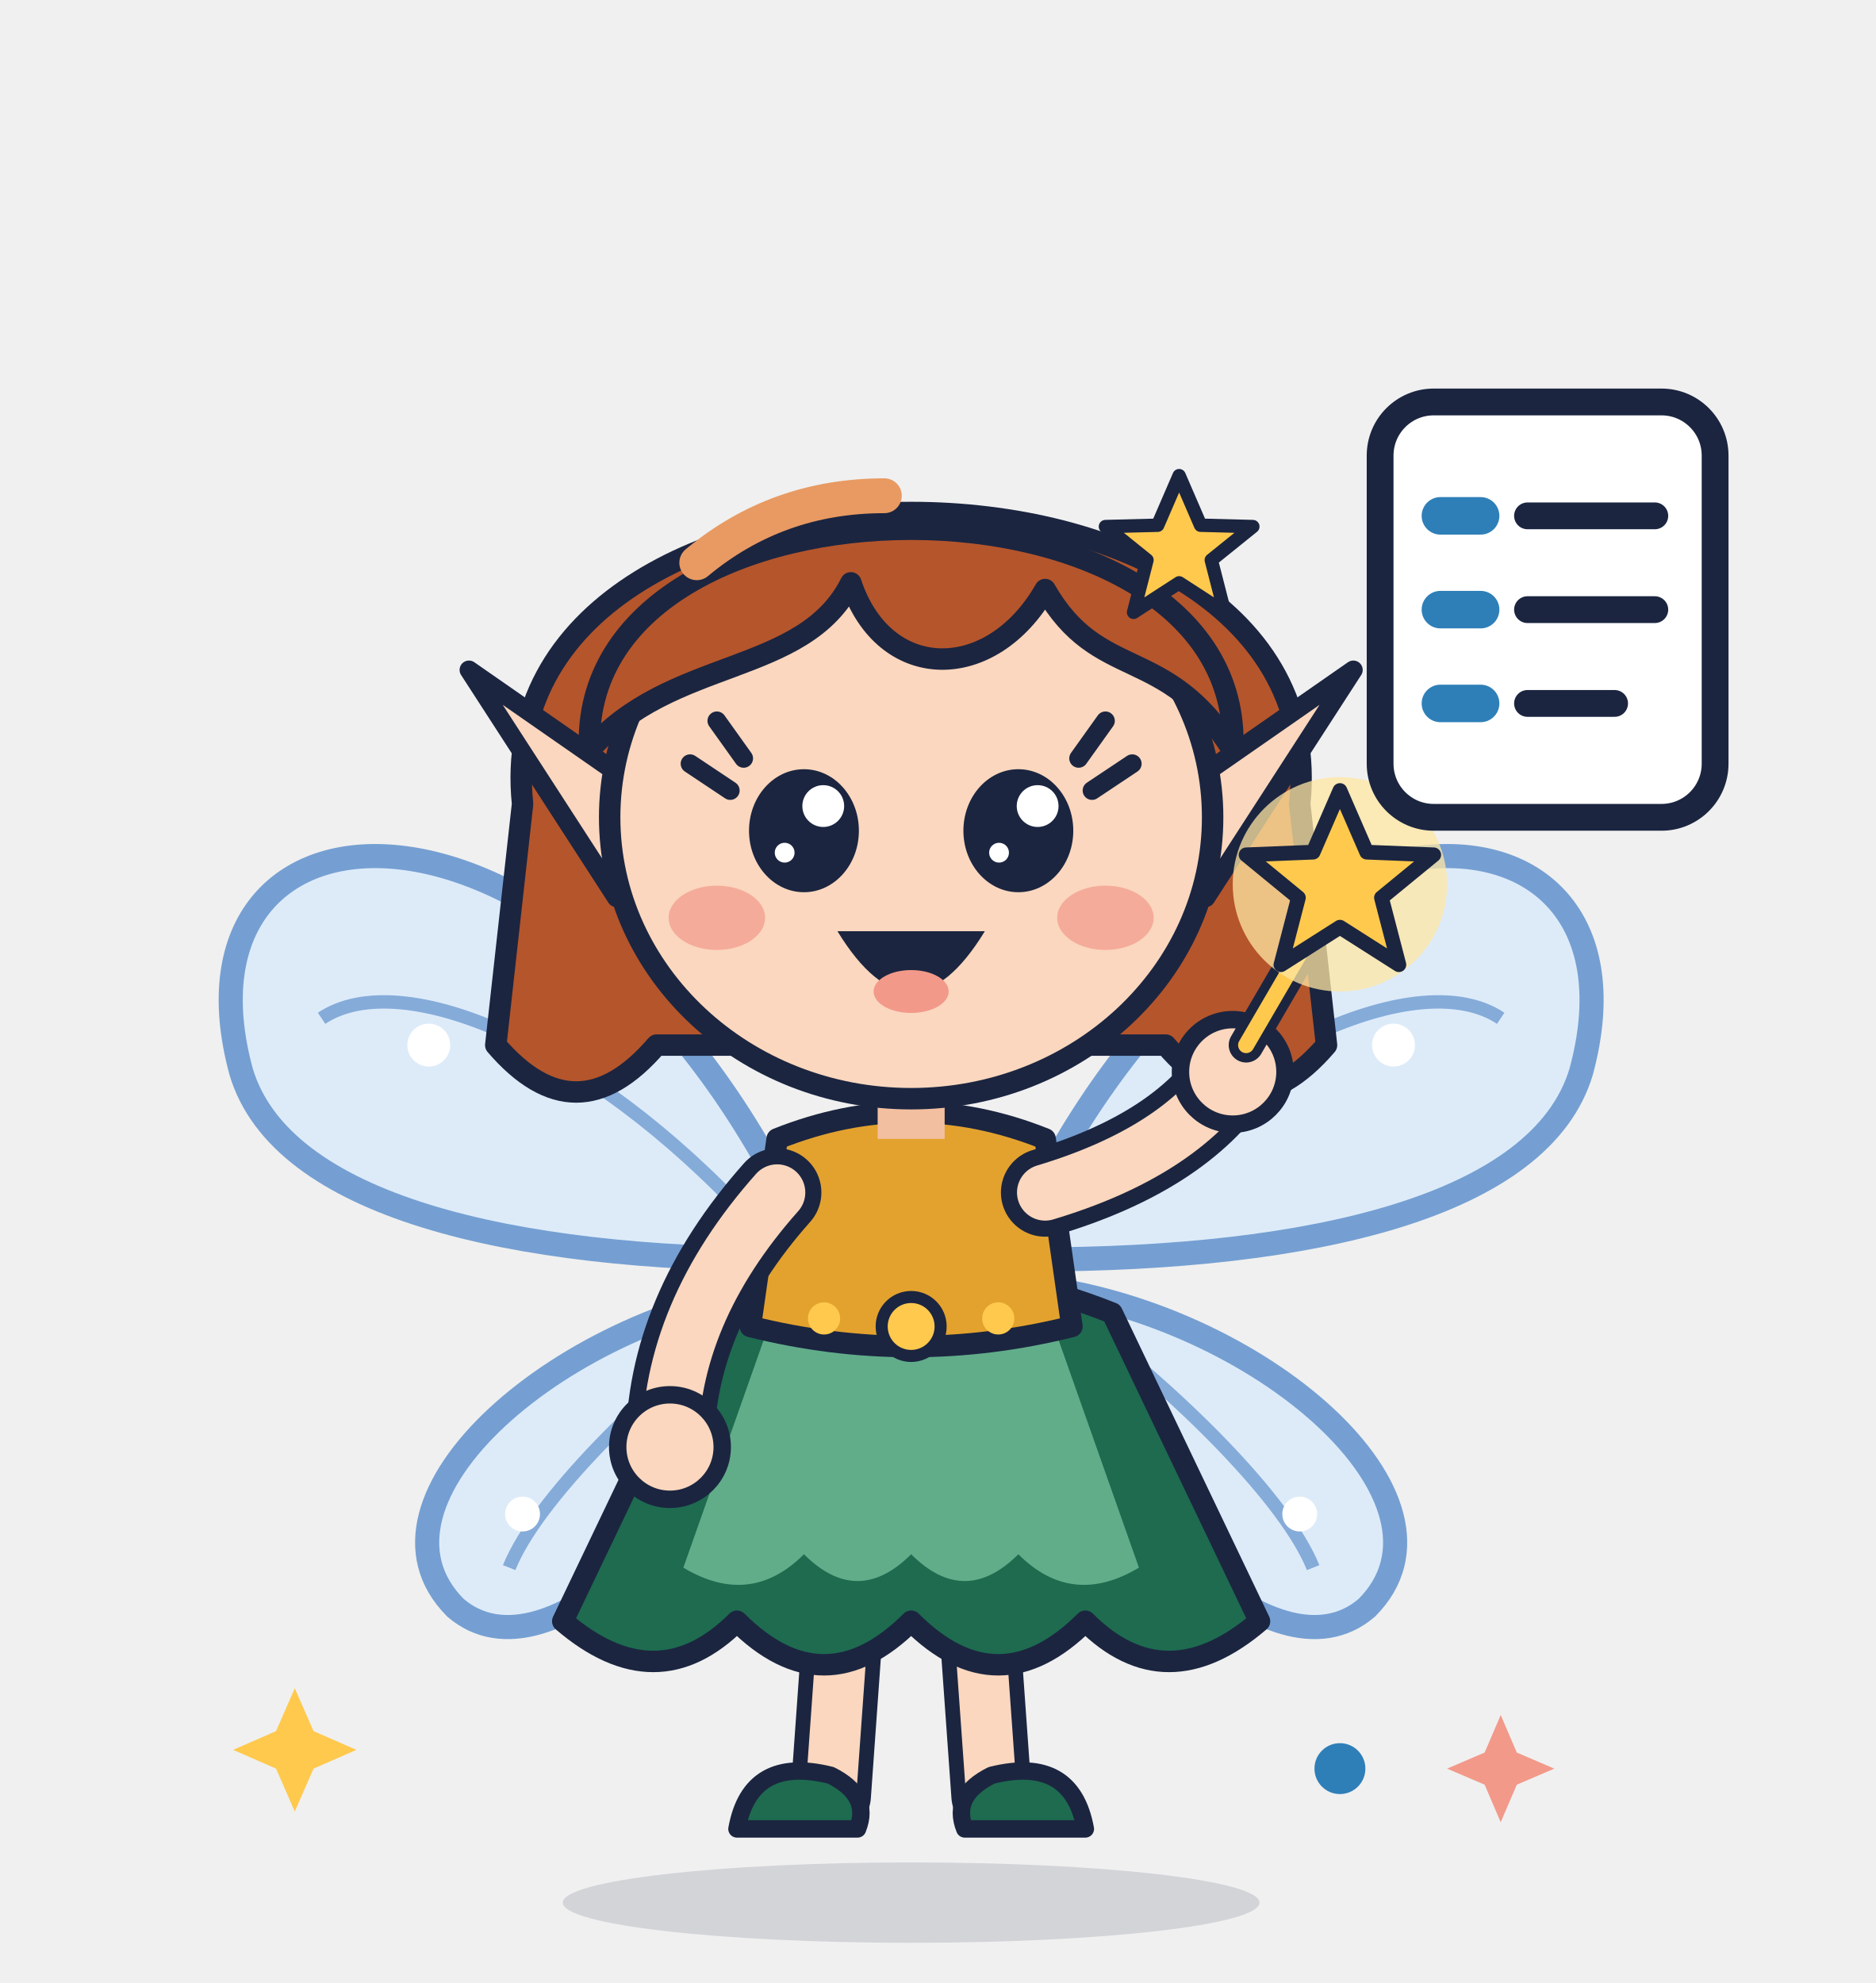
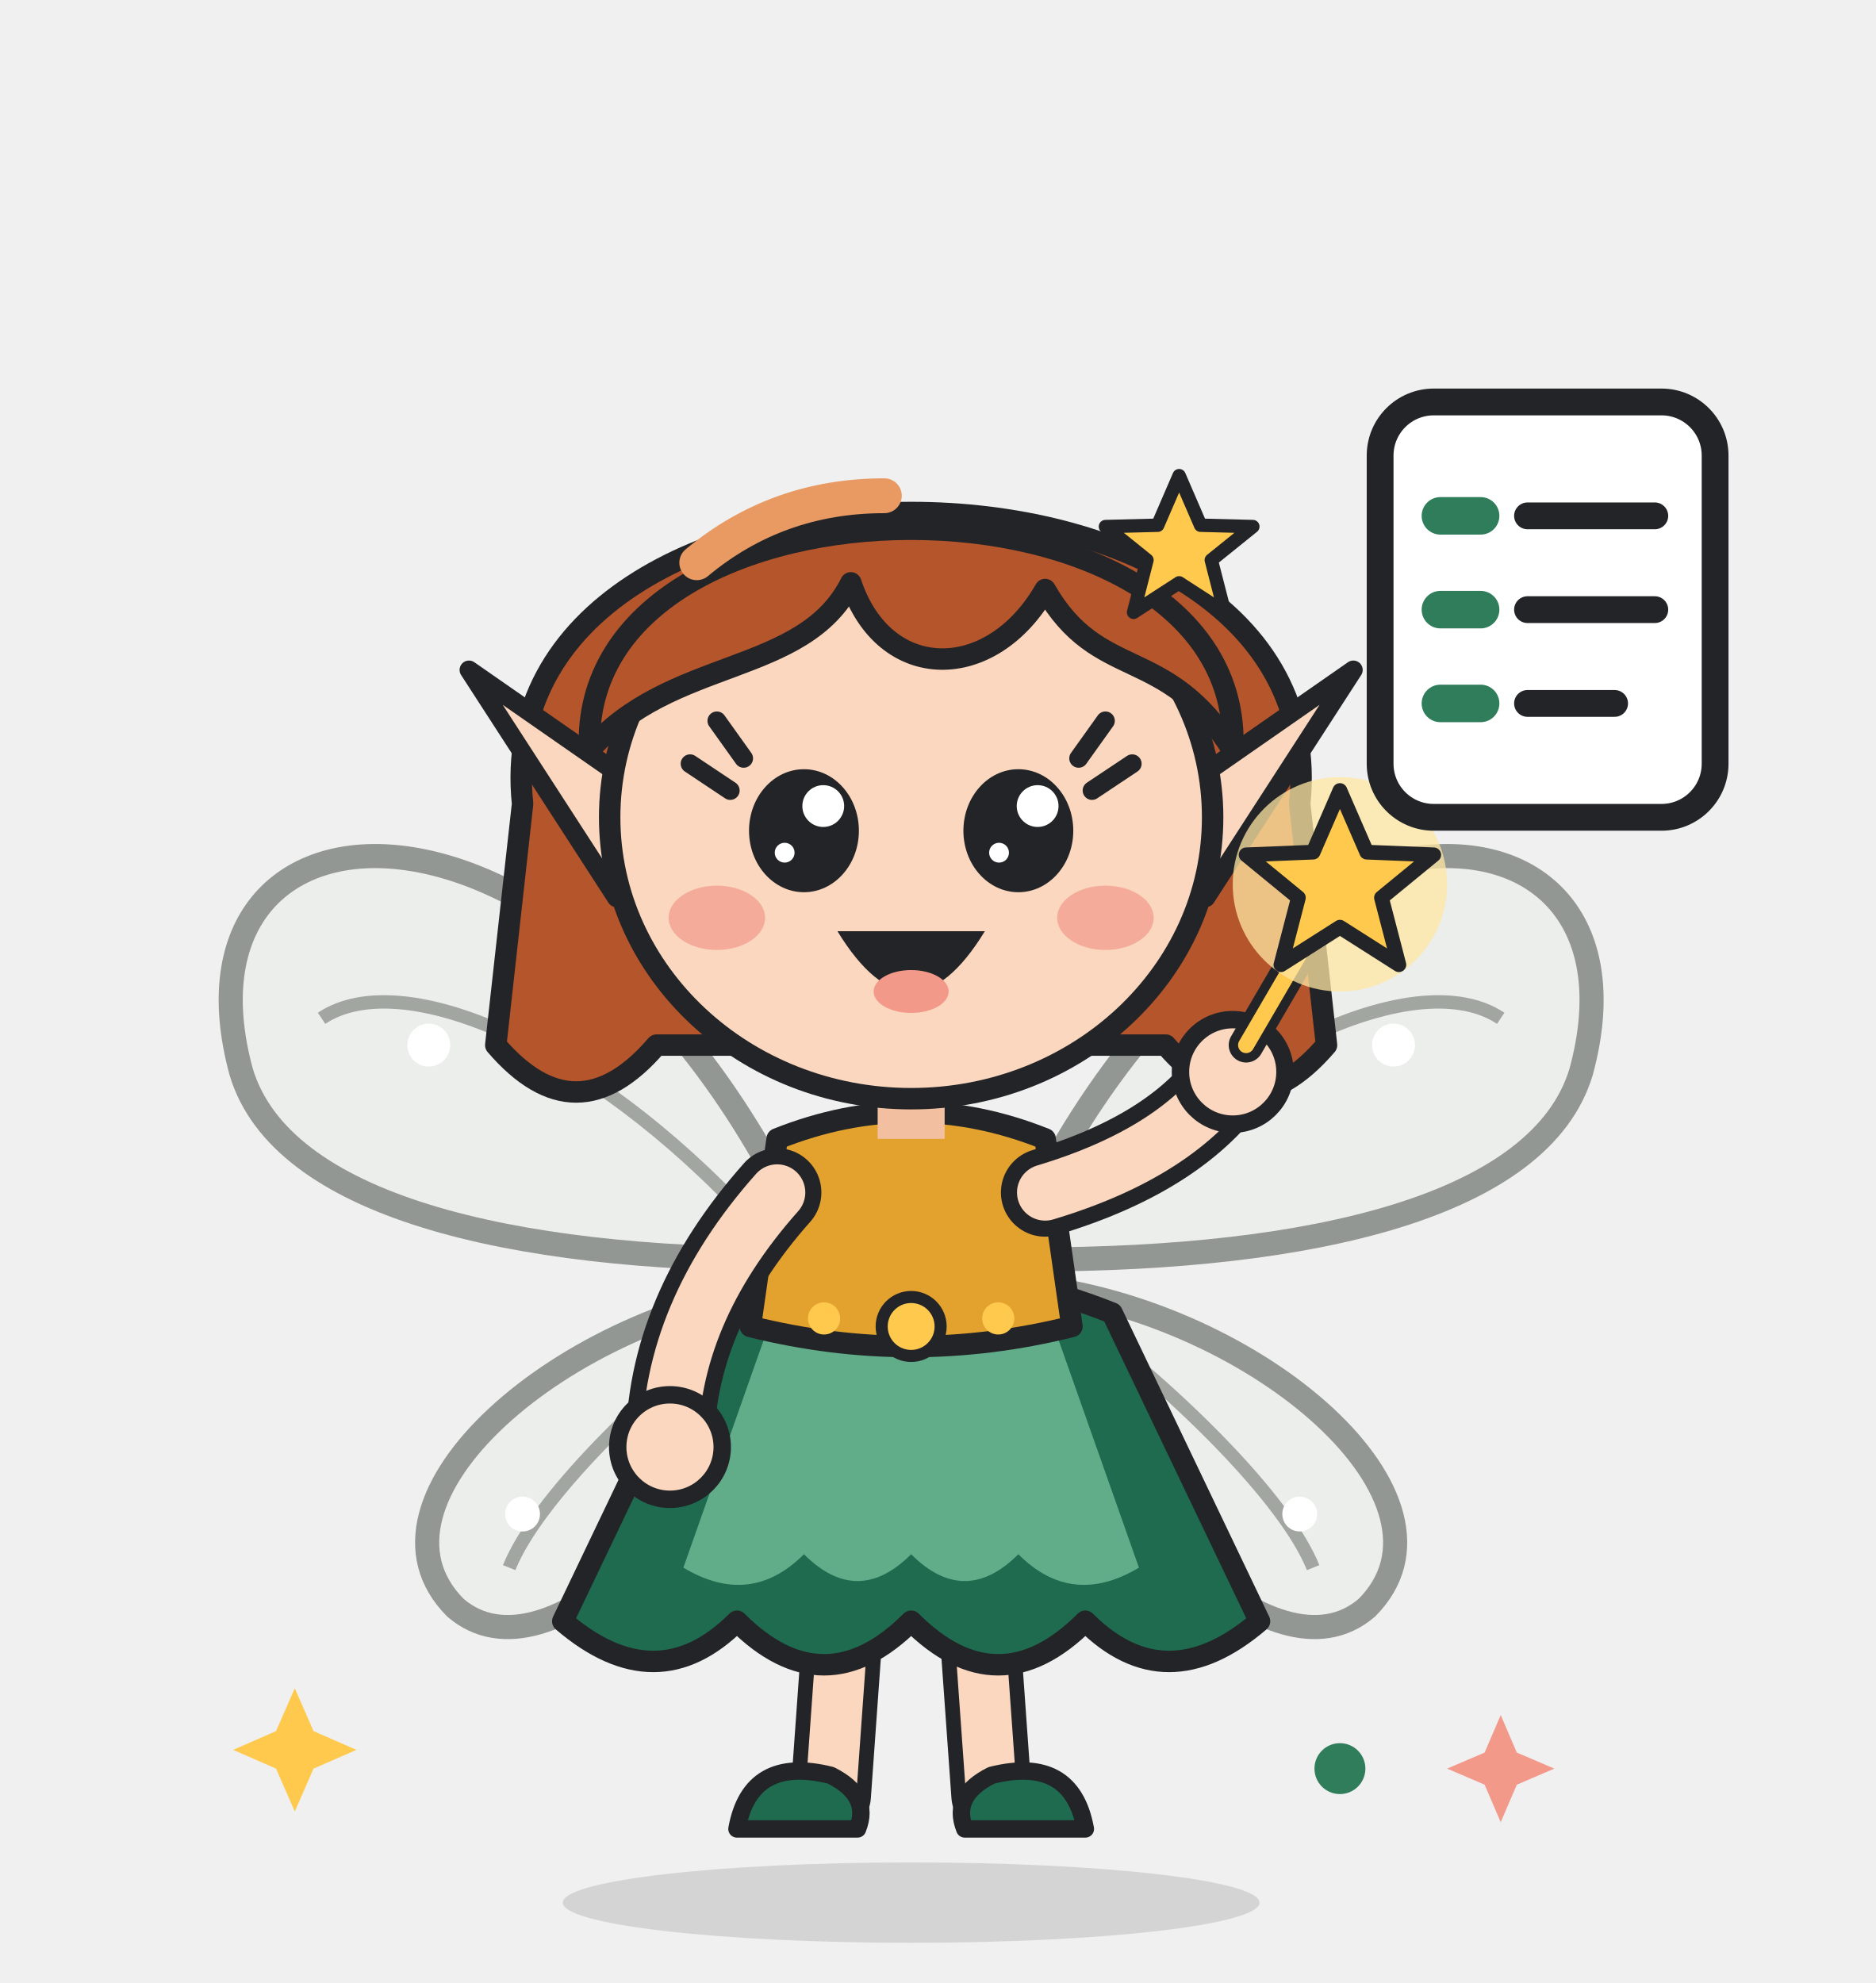
<svg xmlns="http://www.w3.org/2000/svg" viewBox="-8 -28 140 148" width="280" height="296" role="img" aria-labelledby="t">
  <style>.rd-wingL{transform-box:fill-box;transform-origin:100% 70%;animation:rd-flapL .38s ease-in-out infinite alternate}
.rd-wingR{transform-box:fill-box;transform-origin:0% 70%;animation:rd-flapR .38s ease-in-out infinite alternate}
.rd-star{transform-box:fill-box;transform-origin:center;animation:rd-star 2.2s ease-in-out infinite}
.rd-dust{transform-box:fill-box;transform-origin:center;animation:rd-dust 3s ease-in infinite}.rd-dust.b{animation-delay:1s}.rd-dust.c{animation-delay:2s}
.rd-shine{animation:rd-shine 3s ease-in-out infinite}
.rd-all{transform-box:fill-box;transform-origin:50% 100%;animation:rd-float 2.4s ease-in-out infinite}
.rd-look{animation:rd-look 5s ease-in-out infinite}
.rd-swing{transform-box:fill-box;transform-origin:100% 0%;animation:rd-swing 1.6s ease-in-out infinite alternate}
.rd-tip{transform-box:fill-box;transform-origin:center;animation:rd-tip 1.2s ease-in-out infinite alternate}
.rd-cheek{animation:rd-cheek 2.4s ease-in-out infinite}
.rd-dust,.rd-look,.rd-eyes,.rd-mouth-t,.rd-wave,.rd-bulb,.rd-ping,.rd-spark,.rd-dot,.rd-drop,.rd-sym,.rd-armL,.rd-armR,.rd-q{transform-box:fill-box;transform-origin:center}
.rd-eyes{animation:rd-blink 3.2s infinite}
.rd-ping{animation:rd-ping 2.4s ease-out infinite;transform-origin:50% 100%}
.rd-ping.b{animation-delay:.5s}
.rd-wave{transform-origin:0% 100%;animation:rd-wave .55s ease-in-out infinite alternate}
.rd-mouth-t{animation:rd-talk .24s ease-in-out infinite alternate}
.rd-snd{animation:rd-fade 1s ease-in-out infinite}.rd-snd.b{animation-delay:.3s}
.rd-bulb{animation:rd-pop 1.4s ease-in-out infinite alternate}
.rd-dot{animation:rd-fade 1.6s ease-in-out infinite}.rd-dot.b{animation-delay:.25s}.rd-dot.c{animation-delay:.5s}
.rd-spark{animation:rd-twinkle 1.1s ease-in-out infinite alternate}.rd-spark.b{animation-delay:.35s}.rd-spark.c{animation-delay:.7s}
.rd-jump{animation:rd-jump .5s cubic-bezier(.3,0,.5,1) infinite alternate}
.rd-drop{animation:rd-drop 1.8s ease-in infinite}
.rd-sym{animation:rd-bob 1.8s ease-in-out infinite alternate}.rd-sym.b{animation-delay:.4s}.rd-sym.c{animation-delay:.8s}
.rd-q{animation:rd-tilt 1.6s ease-in-out infinite alternate}
.rd-point{transform-box:fill-box;transform-origin:0% 100%;animation:rd-point .8s ease-in-out infinite alternate}
.rd-fist{transform-box:fill-box;transform-origin:100% 100%;animation:rd-fist .5s ease-in-out infinite alternate}
@keyframes rd-float{0%,100%{transform:translateY(0) rotate(0deg) scale(1,1)}25%{transform:translateY(-5px) rotate(-2.5deg) scale(.98,1.03)}50%{transform:translateY(-7px) rotate(0deg) scale(1,1)}75%{transform:translateY(-5px) rotate(2.5deg) scale(.98,1.03)}}
@keyframes rd-flapL{from{transform:rotate(8deg) scaleX(1)}to{transform:rotate(-14deg) scaleX(.72)}}
@keyframes rd-flapR{from{transform:rotate(-8deg) scaleX(1)}to{transform:rotate(14deg) scaleX(.72)}}
@keyframes rd-star{0%,100%{transform:rotate(0deg) scale(1)}50%{transform:rotate(72deg) scale(1.22)}}
@keyframes rd-dust{0%{transform:translateY(8px) scale(.3);opacity:0}20%{opacity:1}100%{transform:translateY(-26px) scale(1) rotate(90deg);opacity:0}}
@keyframes rd-shine{0%,100%{opacity:.35}50%{opacity:.75}}
@keyframes rd-look{0%,30%,100%{transform:translateX(0)}38%,55%{transform:translateX(-2.5px)}63%,80%{transform:translateX(2.5px)}}
@keyframes rd-swing{from{transform:rotate(-12deg)}to{transform:rotate(10deg)}}
@keyframes rd-tip{from{transform:scale(.85)}to{transform:scale(1.25)}}
@keyframes rd-cheek{0%,100%{opacity:.35}50%{opacity:.75}}
@keyframes rd-blink{0%,93%,100%{transform:scaleY(1)}96.5%{transform:scaleY(.08)}}
@keyframes rd-ping{0%{opacity:.9;transform:scale(.5)}100%{opacity:0;transform:scale(1.25)}}
@keyframes rd-wave{from{transform:rotate(-18deg)}to{transform:rotate(24deg)}}
@keyframes rd-talk{from{transform:scaleY(.3)}to{transform:scaleY(1.4)}}
@keyframes rd-fade{0%,100%{opacity:.15}50%{opacity:1}}
@keyframes rd-pop{from{transform:scale(.8) rotate(-6deg)}to{transform:scale(1.2) rotate(6deg)}}
@keyframes rd-twinkle{from{transform:scale(.4) rotate(0deg);opacity:.3}to{transform:scale(1.1) rotate(25deg);opacity:1}}
@keyframes rd-jump{from{transform:translateY(0) scale(1.04,.96)}to{transform:translateY(-12px) scale(.97,1.04)}}
@keyframes rd-drop{0%{transform:translateY(-3px);opacity:0}25%{opacity:1}100%{transform:translateY(9px);opacity:0}}
@keyframes rd-bob{from{transform:translateY(4px) rotate(-8deg)}to{transform:translateY(-5px) rotate(8deg)}}
@keyframes rd-tilt{from{transform:rotate(-14deg) translateY(2px)}to{transform:rotate(14deg) translateY(-3px)}}
@keyframes rd-point{from{transform:rotate(4deg)}to{transform:rotate(-16deg)}}
@keyframes rd-fist{from{transform:rotate(-6deg)}to{transform:rotate(16deg)}}
@media (prefers-reduced-motion:reduce){.rd-all,.rd-all *{animation:none!important}}</style>
-   <ellipse cx="60" cy="114" rx="26" ry="3" fill="#1B2540" opacity=".14" />
+   <ellipse cx="60" cy="114" rx="26" ry="3" fill="#232427" opacity=".14" />
  <path class="rd-dust" d="M14 98 l1.4 3.2 l3.2 1.4 l-3.2 1.4 l-1.4 3.2 l-1.4 -3.2 l-3.2 -1.4 l3.2 -1.4 z" fill="#FFC94D" />
  <path class="rd-dust b" d="M104 100 l1.2 2.8 l2.8 1.2 l-2.8 1.2 l-1.2 2.8 l-1.2 -2.8 l-2.8 -1.2 l2.8 -1.2 z" fill="#F2998A" />
-   <circle class="rd-dust c" cx="92" cy="104" r="1.9" fill="#2E7FB8" />
+   <circle class="rd-dust c" cx="92" cy="104" r="1.9" fill="#2F7D5B" />
  <g class="rd-all">
    <g>
      <g class="rd-wingL">
-         <path d="M51 62 C34 28 4 30 10 52 C13 62 30 66 51 66 Z" fill="#DCEBFA" stroke="#6F9BD1" stroke-width="1.8" stroke-linejoin="round" opacity=".95" />
-         <path d="M51 68 C34 70 18 84 26 92 C33 98 46 84 51 72 Z" fill="#DCEBFA" stroke="#6F9BD1" stroke-width="1.8" stroke-linejoin="round" opacity=".95" />
-         <path d="M48 63 C36 50 22 44 16 48 M48 70 C40 76 32 84 30 89" fill="none" stroke="#6F9BD1" stroke-width="1" opacity=".8" />
+         <path d="M51 62 C34 28 4 30 10 52 C13 62 30 66 51 66 Z" fill="#ECEEEC" stroke="#8E938F" stroke-width="1.8" stroke-linejoin="round" opacity=".95" />
+         <path d="M51 68 C34 70 18 84 26 92 C33 98 46 84 51 72 Z" fill="#ECEEEC" stroke="#8E938F" stroke-width="1.8" stroke-linejoin="round" opacity=".95" />
+         <path d="M48 63 C36 50 22 44 16 48 M48 70 C40 76 32 84 30 89" fill="none" stroke="#8E938F" stroke-width="1" opacity=".8" />
        <circle cx="24" cy="50" r="1.6" fill="#FFFFFF" />
        <circle cx="31" cy="85" r="1.3" fill="#FFFFFF" />
      </g>
      <g class="rd-wingR">
-         <path d="M69 62 C86 28 116 30 110 52 C107 62 90 66 69 66 Z" fill="#DCEBFA" stroke="#6F9BD1" stroke-width="1.8" stroke-linejoin="round" opacity=".95" />
-         <path d="M69 68 C86 70 102 84 94 92 C87 98 74 84 69 72 Z" fill="#DCEBFA" stroke="#6F9BD1" stroke-width="1.8" stroke-linejoin="round" opacity=".95" />
-         <path d="M72 63 C84 50 98 44 104 48 M72 70 C80 76 88 84 90 89" fill="none" stroke="#6F9BD1" stroke-width="1" opacity=".8" />
+         <path d="M69 62 C86 28 116 30 110 52 C107 62 90 66 69 66 Z" fill="#ECEEEC" stroke="#8E938F" stroke-width="1.8" stroke-linejoin="round" opacity=".95" />
+         <path d="M69 68 C86 70 102 84 94 92 C87 98 74 84 69 72 Z" fill="#ECEEEC" stroke="#8E938F" stroke-width="1.8" stroke-linejoin="round" opacity=".95" />
+         <path d="M72 63 C84 50 98 44 104 48 M72 70 C80 76 88 84 90 89" fill="none" stroke="#8E938F" stroke-width="1" opacity=".8" />
        <circle cx="96" cy="50" r="1.6" fill="#FFFFFF" />
        <circle cx="89" cy="85" r="1.3" fill="#FFFFFF" />
      </g>
-       <path d="M55 92 L54 106 M65 92 L66 106" stroke="#1B2540" stroke-width="6" stroke-linecap="round" />
+       <path d="M55 92 L54 106 M65 92 L66 106" stroke="#232427" stroke-width="6" stroke-linecap="round" />
      <path d="M55 92 L54 106 M65 92 L66 106" stroke="#FAD7BE" stroke-width="3.8" stroke-linecap="round" />
-       <path d="M47 108.5 Q48 103 54 104.5 Q57 106 56 108.5 Z M73 108.5 Q72 103 66 104.5 Q63 106 64 108.5 Z" fill="#1E6B4F" stroke="#1B2540" stroke-width="1.3" stroke-linejoin="round" />
-       <path d="M45 70 Q60 64 75 70 L86 93 Q79 99 73 93 Q66.5 99.5 60 93 Q53.5 99.5 47 93 Q41 99 34 93 Z" fill="#1E6B4F" stroke="#1B2540" stroke-width="1.6" stroke-linejoin="round" />
+       <path d="M47 108.5 Q48 103 54 104.5 Q57 106 56 108.5 Z M73 108.5 Q72 103 66 104.5 Q63 106 64 108.5 Z" fill="#1E6B4F" stroke="#232427" stroke-width="1.3" stroke-linejoin="round" />
+       <path d="M45 70 Q60 64 75 70 L86 93 Q79 99 73 93 Q66.5 99.5 60 93 Q53.5 99.5 47 93 Q41 99 34 93 Z" fill="#1E6B4F" stroke="#232427" stroke-width="1.6" stroke-linejoin="round" />
      <path d="M49 72 Q60 68 71 72 L77 89 Q72 92 68 88 Q64 92 60 88 Q56 92 52 88 Q48 92 43 89 Z" fill="#6DB894" opacity=".85" />
-       <path d="M50 57 Q60 53 70 57 L72 71 Q60 74 48 71 Z" fill="#E3A22E" stroke="#1B2540" stroke-width="1.6" stroke-linejoin="round" />
-       <circle cx="60" cy="71" r="2.2" fill="#FFC94D" stroke="#1B2540" stroke-width=".9" />
+       <path d="M50 57 Q60 53 70 57 L72 71 Q60 74 48 71 Z" fill="#E3A22E" stroke="#232427" stroke-width="1.6" stroke-linejoin="round" />
+       <circle cx="60" cy="71" r="2.2" fill="#FFC94D" stroke="#232427" stroke-width=".9" />
      <circle cx="53.5" cy="70.4" r="1.2" fill="#FFC94D" />
      <circle cx="66.5" cy="70.4" r="1.2" fill="#FFC94D" />
      <path d="M57.5 51 h5 v6 h-5 Z" fill="#F2BFA0" />
-       <path d="M31 32 C28 3 92 3 89 32 L91 50 Q85 57 79 50 L41 50 Q35 57 29 50 Z" fill="#B5552B" stroke="#1B2540" stroke-width="1.6" stroke-linejoin="round" />
-       <path d="M38.5 30 L27 22 L38 39 Z M81.5 30 L93 22 L82 39 Z" fill="#FAD7BE" stroke="#1B2540" stroke-width="1.4" stroke-linejoin="round" />
-       <ellipse cx="60" cy="33" rx="22.5" ry="21" fill="#FAD7BE" stroke="#1B2540" stroke-width="1.6" />
+       <path d="M31 32 C28 3 92 3 89 32 L91 50 Q85 57 79 50 L41 50 Q35 57 29 50 Z" fill="#B5552B" stroke="#232427" stroke-width="1.6" stroke-linejoin="round" />
+       <path d="M38.5 30 L27 22 L38 39 Z M81.5 30 L93 22 L82 39 Z" fill="#FAD7BE" stroke="#232427" stroke-width="1.4" stroke-linejoin="round" />
+       <ellipse cx="60" cy="33" rx="22.5" ry="21" fill="#FAD7BE" stroke="#232427" stroke-width="1.6" />
      <g class="rd-cheek">
        <ellipse cx="45.5" cy="40.5" rx="3.6" ry="2.4" fill="#F2998A" opacity=".7" />
        <ellipse cx="74.5" cy="40.5" rx="3.6" ry="2.4" fill="#F2998A" opacity=".7" />
      </g>
      <g class="rd-look">
        <g class="rd-eyes">
-           <ellipse cx="52" cy="34" rx="4.1" ry="4.59" fill="#1B2540" />
+           <ellipse cx="52" cy="34" rx="4.1" ry="4.59" fill="#232427" />
          <circle cx="53.44" cy="32.16" r="1.56" fill="#FFFFFF" />
          <circle cx="50.56" cy="35.64" r="0.74" fill="#FFFFFF" />
-           <ellipse cx="68" cy="34" rx="4.1" ry="4.59" fill="#1B2540" />
+           <ellipse cx="68" cy="34" rx="4.1" ry="4.59" fill="#232427" />
          <circle cx="69.44" cy="32.16" r="1.56" fill="#FFFFFF" />
          <circle cx="66.56" cy="35.64" r="0.74" fill="#FFFFFF" />
-           <path d="M46.5 31 l-3 -2 M47.5 28.6 l-2 -2.8 M73.5 31 l3 -2 M72.5 28.6 l2 -2.8" stroke="#1B2540" stroke-width="1.4" stroke-linecap="round" />
+           <path d="M46.5 31 l-3 -2 M47.5 28.6 l-2 -2.8 M73.5 31 l3 -2 M72.5 28.6 l2 -2.8" stroke="#232427" stroke-width="1.4" stroke-linecap="round" />
        </g>
      </g>
-       <path d="M54.5 41.5 Q60 50.5 65.5 41.5 Z" fill="#1B2540" />
+       <path d="M54.5 41.5 Q60 50.5 65.5 41.5 Z" fill="#232427" />
      <ellipse cx="60" cy="46" rx="2.8" ry="1.6" fill="#F2998A" />
-       <path d="M36 28 C35 6 85 6 84 28 C79 20 74 23 70 16 C66 23 58 23 55.5 15.5 C52 22.5 42 21 36 28 Z" fill="#B5552B" stroke="#1B2540" stroke-width="1.6" stroke-linejoin="round" />
+       <path d="M36 28 C35 6 85 6 84 28 C79 20 74 23 70 16 C66 23 58 23 55.5 15.5 C52 22.5 42 21 36 28 Z" fill="#B5552B" stroke="#232427" stroke-width="1.6" stroke-linejoin="round" />
      <path class="rd-shine" d="M44 14 Q50 9 58 9" fill="none" stroke="#E89A62" stroke-width="2.6" stroke-linecap="round" />
      <g transform="translate(80 13)">
-         <path class="rd-tip" d="M0 -5.5 L1.6 -1.8 L5.5 -1.7 L2.4 .8 L3.4 4.7 L0 2.5 L-3.4 4.7 L-2.4 .8 L-5.5 -1.7 L-1.6 -1.8 Z" fill="#FFC94D" stroke="#1B2540" stroke-width="1" stroke-linejoin="round" />
+         <path class="rd-tip" d="M0 -5.5 L1.6 -1.8 L5.5 -1.7 L2.4 .8 L3.4 4.7 L0 2.5 L-3.4 4.7 L-2.4 .8 L-5.5 -1.7 L-1.6 -1.8 Z" fill="#FFC94D" stroke="#232427" stroke-width="1" stroke-linejoin="round" />
      </g>
      <g class="rd-swing">
-         <path d="M50 61 Q42 70 42 80" fill="none" stroke="#1B2540" stroke-width="6.6" stroke-linecap="round" />
+         <path d="M50 61 Q42 70 42 80" fill="none" stroke="#232427" stroke-width="6.6" stroke-linecap="round" />
        <path d="M50 61 Q42 70 42 80" fill="none" stroke="#FAD7BE" stroke-width="4.2" stroke-linecap="round" />
-         <circle cx="42" cy="80" r="3.9" fill="#FAD7BE" stroke="#1B2540" stroke-width="1.3" />
+         <circle cx="42" cy="80" r="3.9" fill="#FAD7BE" stroke="#232427" stroke-width="1.3" />
      </g>
      <g class="rd-point">
        <g>
-           <path d="M70 61 Q80 58 84 52" fill="none" stroke="#1B2540" stroke-width="6.6" stroke-linecap="round" />
+           <path d="M70 61 Q80 58 84 52" fill="none" stroke="#232427" stroke-width="6.6" stroke-linecap="round" />
          <path d="M70 61 Q80 58 84 52" fill="none" stroke="#FAD7BE" stroke-width="4.2" stroke-linecap="round" />
-           <circle cx="84" cy="52" r="3.9" fill="#FAD7BE" stroke="#1B2540" stroke-width="1.3" />
+           <circle cx="84" cy="52" r="3.9" fill="#FAD7BE" stroke="#232427" stroke-width="1.3" />
        </g>
        <g data-wand="1">
-           <path d="M85 50 L92 38" stroke="#1B2540" stroke-width="2.6" stroke-linecap="round" />
+           <path d="M85 50 L92 38" stroke="#232427" stroke-width="2.6" stroke-linecap="round" />
          <path d="M85 50 L92 38" stroke="#FFC94D" stroke-width="1.2" stroke-linecap="round" />
          <g transform="translate(92 38)">
            <circle class="rd-ping" r="8" fill="#FFE7A3" opacity=".75" />
-             <path class="rd-star" d="M0 -7 L2 -2.4 L7 -2.2 L3.1 1 L4.4 6 L0 3.2 L-4.4 6 L-3.1 1 L-7 -2.2 L-2 -2.4 Z" fill="#FFC94D" stroke="#1B2540" stroke-width="1.1" stroke-linejoin="round" />
+             <path class="rd-star" d="M0 -7 L2 -2.4 L7 -2.2 L3.1 1 L4.4 6 L0 3.2 L-4.4 6 L-3.1 1 L-7 -2.2 L-2 -2.4 Z" fill="#FFC94D" stroke="#232427" stroke-width="1.1" stroke-linejoin="round" />
          </g>
        </g>
      </g>
      <g>
-         <rect x="95" y="2" width="25" height="31" rx="4" fill="#FFFFFF" stroke="#1B2540" stroke-width="2" />
-         <path d="M99.5 10.5 h3 M99.5 17.5 h3 M99.5 24.5 h3" stroke="#2E7FB8" stroke-width="2.8" stroke-linecap="round" />
-         <path d="M106 10.5 h9.5 M106 17.5 h9.5 M106 24.5 h6.5" stroke="#1B2540" stroke-width="2" stroke-linecap="round" />
+         <rect x="95" y="2" width="25" height="31" rx="4" fill="#FFFFFF" stroke="#232427" stroke-width="2" />
+         <path d="M99.5 10.5 h3 M99.5 17.5 h3 M99.5 24.5 h3" stroke="#2F7D5B" stroke-width="2.8" stroke-linecap="round" />
+         <path d="M106 10.5 h9.5 M106 17.5 h9.5 M106 24.5 h6.5" stroke="#232427" stroke-width="2" stroke-linecap="round" />
      </g>
    </g>
  </g>
</svg>
